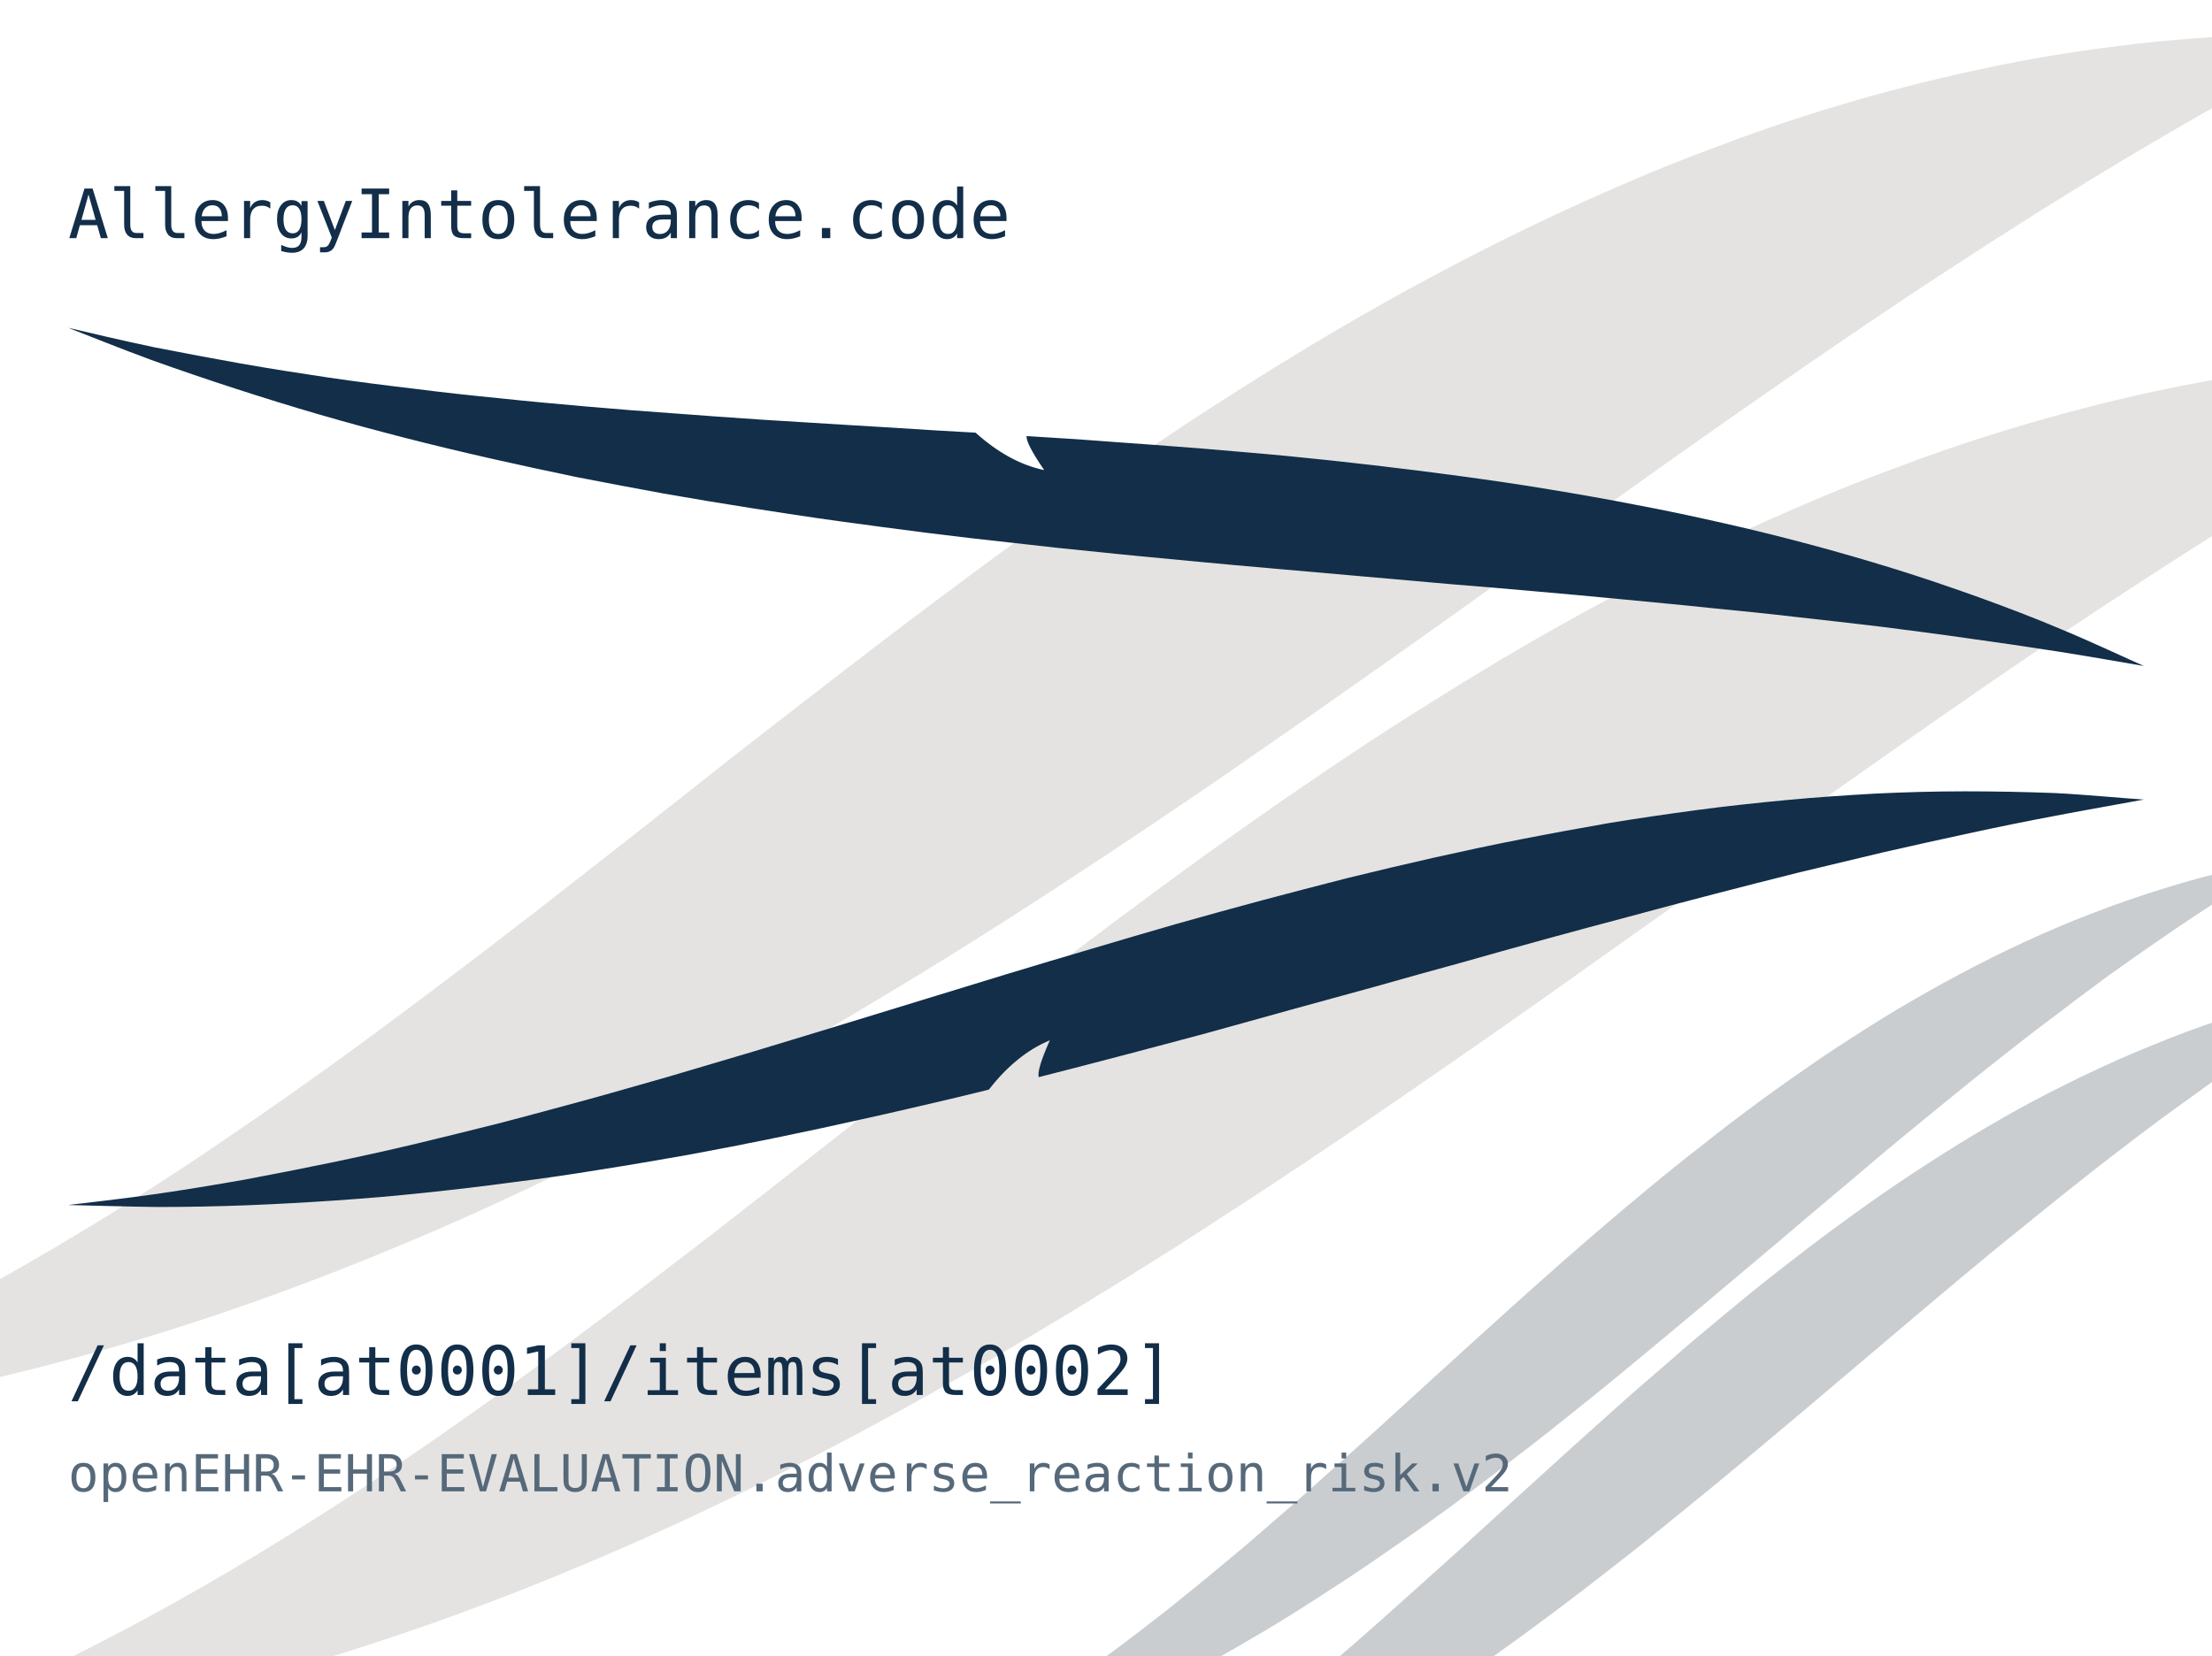
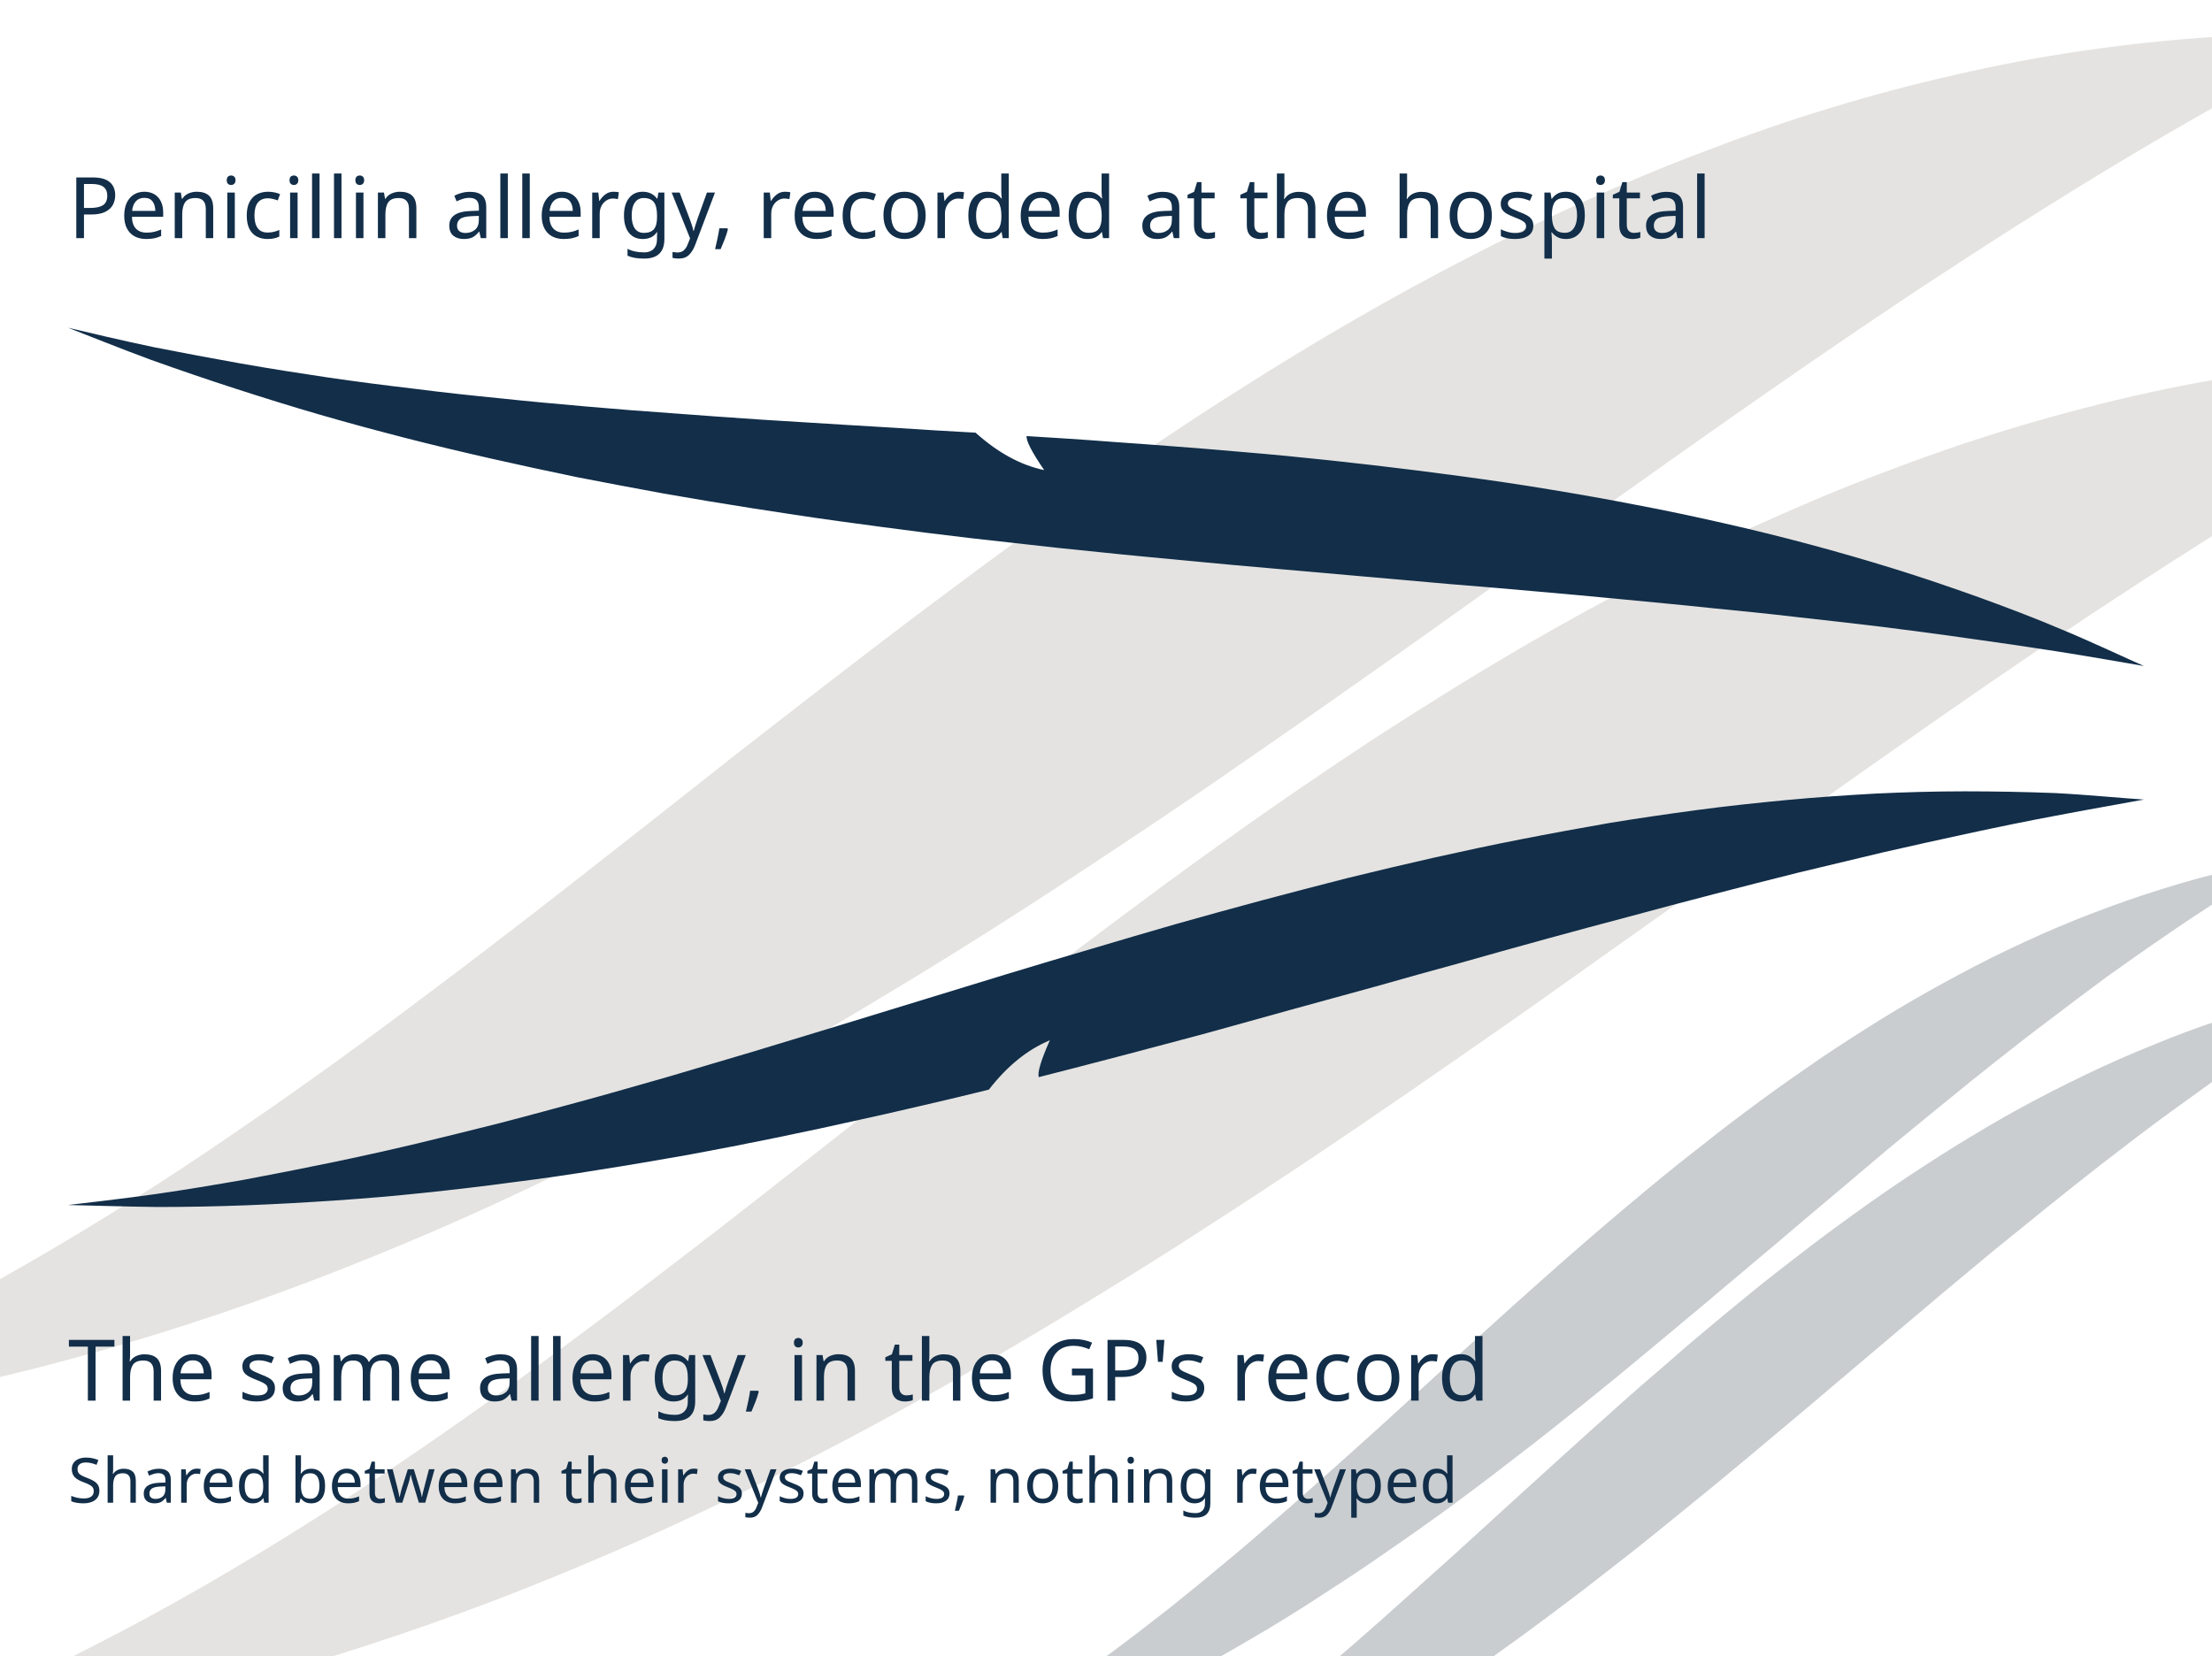
<svg xmlns="http://www.w3.org/2000/svg" class="fig fig-field fig-field--narrow" viewBox="0 0 780 584" width="780" height="584" aria-hidden="true" focusable="false">
  <path class="strand" fill="#e4e3e1" d="M-111.4,503.3C-103.7,502.4 -80.8,500.3 -65.6,498.1C-50.5,495.9 -35.5,493.3 -20.5,490.2C-5.6,487.1 9.2,483.6 23.9,479.6C38.6,475.7 53.2,471.3 67.7,466.6C82.2,461.9 96.5,456.8 110.7,451.4C124.9,446 139,440.2 153,434.2C166.9,428.2 180.8,421.8 194.4,415.2C208.1,408.6 221.7,401.7 235.1,394.7C248.5,387.6 261.8,380.3 274.9,372.8C288,365.4 301.1,357.7 313.9,349.9C326.8,342.2 339.6,334.2 352.2,326.2C364.8,318.2 377.3,310 389.7,301.8C402.1,293.6 414.4,285.3 426.6,277C438.8,268.6 450.8,260.2 462.8,251.9C474.8,243.5 486.7,235.1 498.6,226.7C510.4,218.3 522.2,209.9 533.9,201.5C545.7,193.1 557.4,184.8 569.1,176.5C580.8,168.2 592.4,159.9 604.1,151.7C615.8,143.5 627.5,135.3 639.3,127.2C651.1,119.1 662.9,111.1 674.9,103.1C686.9,95.2 699,87.3 711.3,79.5C723.6,71.7 736,64 748.7,56.4C761.4,48.8 774.3,41.3 787.7,33.9C801,26.6 821.8,15.8 828.6,12.2L828.6,12.2C820.8,12.3 797.2,12 781.6,13C766.1,13.9 750.5,15.6 735.2,17.8C719.8,20 704.5,22.9 689.4,26.4C674.3,29.8 659.4,33.8 644.7,38.3C629.9,42.8 615.3,47.9 601,53.4C586.6,58.8 572.5,64.8 558.5,71.1C544.5,77.4 530.8,84.1 517.2,91.1C503.7,98.1 490.3,105.4 477.2,113C464,120.6 451.1,128.5 438.3,136.6C425.5,144.6 412.9,153 400.5,161.4C388,169.8 375.7,178.5 363.6,187.2C351.4,195.9 339.5,204.8 327.6,213.7C315.7,222.6 303.9,231.7 292.2,240.7C280.5,249.7 268.9,258.8 257.3,267.8C245.8,276.9 234.3,286 222.8,295C211.3,304 199.9,313 188.4,321.9C176.9,330.8 165.4,339.6 153.8,348.3C142.3,357 130.7,365.6 119,374.1C107.3,382.5 95.5,390.9 83.5,399C71.6,407.2 59.6,415.2 47.3,422.9C35,430.7 22.6,438.2 9.9,445.5C-2.7,452.8 -15.6,459.9 -28.8,466.6C-42,473.4 -55.4,479.9 -69.1,486C-82.9,492.1 -104.3,500.4 -111.4,503.3Z" />
  <path class="strand" fill="#e4e3e1" d="M-48.6,616.7C-41,615.8 -18,613.7 -2.9,611.5C12.2,609.3 27.3,606.7 42.2,603.6C57.1,600.5 72,596.9 86.7,593C101.4,589.1 116,584.7 130.4,580C144.9,575.3 159.2,570.2 173.5,564.8C187.7,559.4 201.8,553.6 215.7,547.6C229.7,541.6 243.5,535.2 257.2,528.6C270.8,522 284.4,515.1 297.8,508.1C311.2,501 324.5,493.7 337.6,486.2C350.8,478.8 363.8,471.1 376.7,463.3C389.5,455.5 402.3,447.6 414.9,439.6C427.5,431.5 440,423.4 452.4,415.2C464.8,407 477.1,398.7 489.3,390.3C501.5,382 513.5,373.6 525.6,365.2C537.6,356.9 549.5,348.4 561.3,340C573.2,331.6 584.9,323.2 596.7,314.9C608.4,306.5 620.1,298.1 631.8,289.8C643.5,281.5 655.1,273.3 666.8,265.1C678.5,256.9 690.2,248.7 702,240.6C713.8,232.5 725.6,224.5 737.6,216.5C749.6,208.6 761.7,200.7 774,192.9C786.3,185.1 798.7,177.4 811.4,169.8C824.2,162.2 837.1,154.7 850.4,147.3C863.7,140 884.5,129.2 891.4,125.6L891.4,125.6C883.5,125.7 859.9,125.4 844.4,126.4C828.8,127.3 813.2,128.9 797.9,131.2C782.5,133.4 767.2,136.3 752.2,139.7C737.1,143.2 722.1,147.2 707.4,151.7C692.6,156.2 678.1,161.3 663.7,166.8C649.3,172.2 635.2,178.2 621.2,184.5C607.3,190.7 593.5,197.5 580,204.5C566.4,211.5 553.1,218.8 539.9,226.4C526.7,234 513.8,241.9 501,250C488.2,258 475.6,266.3 463.2,274.8C450.7,283.2 438.5,291.9 426.3,300.6C414.2,309.3 402.2,318.2 390.3,327.1C378.4,336 366.6,345.1 354.9,354.1C343.2,363.1 331.6,372.2 320.1,381.2C308.5,390.3 297,399.4 285.5,408.4C274,417.4 262.6,426.4 251.1,435.3C239.6,444.1 228.1,453 216.6,461.7C205,470.4 193.4,479 181.7,487.5C170,495.9 158.2,504.3 146.3,512.4C134.3,520.6 122.3,528.6 110,536.3C97.7,544.1 85.3,551.6 72.7,558.9C60,566.2 47.1,573.3 33.9,580C20.8,586.8 7.4,593.3 -6.4,599.4C-20.2,605.5 -41.6,613.8 -48.6,616.7Z" />
  <path class="strand" fill="#c9cdd0" d="M306.3,635.2C310.5,634 322.9,630.7 331.1,628.1C339.3,625.5 347.3,622.7 355.3,619.7C363.3,616.6 371.2,613.4 379,610C386.8,606.6 394.5,603 402.1,599.2C409.7,595.4 417.2,591.5 424.7,587.4C432.2,583.3 439.5,579 446.8,574.7C454.1,570.3 461.3,565.8 468.4,561.1C475.6,556.5 482.6,551.8 489.6,546.9C496.6,542.1 503.5,537.2 510.4,532.2C517.2,527.2 524,522.1 530.7,516.9C537.4,511.8 544.1,506.6 550.7,501.3C557.3,496.1 563.8,490.8 570.3,485.5C576.8,480.1 583.3,474.8 589.7,469.4C596.1,464.1 602.5,458.7 608.9,453.3C615.2,448 621.6,442.6 627.9,437.3C634.2,431.9 640.5,426.6 646.8,421.3C653.1,416 659.3,410.7 665.6,405.4C671.9,400.2 678.2,395 684.6,389.8C690.9,384.6 697.3,379.5 703.7,374.4C710.1,369.4 716.5,364.3 723.1,359.4C729.6,354.4 736.2,349.5 742.8,344.6C749.5,339.8 756.3,335 763.2,330.3C770.1,325.5 777.1,320.9 784.3,316.3C791.5,311.8 802.7,305.1 806.3,302.9L806.3,302.9C802.1,303.8 789.3,306.2 780.9,308.3C772.5,310.4 764.2,312.9 756,315.6C747.8,318.3 739.7,321.3 731.7,324.5C723.8,327.7 715.9,331.2 708.2,334.9C700.4,338.6 692.8,342.6 685.3,346.7C677.8,350.8 670.4,355.1 663.1,359.6C655.9,364.1 648.7,368.7 641.6,373.5C634.6,378.3 627.6,383.2 620.8,388.2C613.9,393.3 607.1,398.4 600.5,403.7C593.8,408.9 587.2,414.2 580.7,419.6C574.2,425 567.7,430.5 561.3,436C554.9,441.5 548.6,447.1 542.4,452.6C536.1,458.2 529.9,463.8 523.6,469.5C517.4,475.1 511.3,480.7 505.1,486.3C499,491.9 492.8,497.5 486.7,503.1C480.5,508.7 474.4,514.2 468.2,519.7C462.1,525.2 455.9,530.7 449.6,536.1C443.4,541.5 437.2,546.9 430.8,552.1C424.5,557.4 418.1,562.6 411.7,567.7C405.2,572.8 398.7,577.8 392.1,582.7C385.4,587.6 378.7,592.4 371.8,597.1C365,601.8 358,606.3 350.9,610.7C343.8,615.1 336.5,619.4 329.1,623.5C321.7,627.6 310.1,633.3 306.3,635.2Z" />
  <path class="strand" fill="#c9cdd0" d="M333.7,679.3C337.8,678.1 350.2,674.8 358.4,672.2C366.6,669.6 374.6,666.7 382.6,663.7C390.6,660.7 398.5,657.5 406.3,654C414.1,650.6 421.8,647 429.4,643.3C437,639.5 444.6,635.5 452,631.4C459.5,627.4 466.8,623.1 474.1,618.7C481.4,614.3 488.6,609.8 495.8,605.2C502.9,600.6 509.9,595.8 516.9,591C523.9,586.2 530.8,581.2 537.7,576.2C544.5,571.2 551.3,566.1 558,561C564.7,555.8 571.4,550.6 578,545.4C584.6,540.1 591.1,534.8 597.6,529.5C604.2,524.2 610.6,518.8 617,513.5C623.4,508.1 629.8,502.8 636.2,497.4C642.5,492 648.9,486.7 655.2,481.3C661.5,476 667.8,470.6 674.1,465.3C680.4,460 686.6,454.7 692.9,449.5C699.2,444.2 705.5,439 711.9,433.9C718.2,428.7 724.6,423.6 731,418.5C737.4,413.4 743.8,408.4 750.4,403.4C756.9,398.4 763.5,393.5 770.2,388.7C776.9,383.8 783.6,379 790.5,374.3C797.4,369.6 804.4,364.9 811.6,360.4C818.8,355.8 830,349.2 833.7,346.9L833.7,346.9C829.4,347.8 816.6,350.2 808.2,352.4C799.8,354.5 791.5,356.9 783.3,359.6C775.1,362.3 767,365.3 759.1,368.6C751.1,371.8 743.2,375.3 735.5,379C727.8,382.7 720.1,386.6 712.6,390.7C705.1,394.8 697.7,399.2 690.5,403.6C683.2,408.1 676,412.8 669,417.5C661.9,422.3 654.9,427.3 648.1,432.3C641.2,437.3 634.5,442.5 627.8,447.7C621.1,452.9 614.5,458.3 608,463.7C601.5,469.1 595,474.5 588.7,480.1C582.3,485.6 575.9,491.1 569.7,496.7C563.4,502.3 557.2,507.9 551,513.5C544.8,519.1 538.6,524.8 532.4,530.4C526.3,536 520.1,541.6 514,547.2C507.8,552.7 501.7,558.3 495.5,563.8C489.4,569.3 483.2,574.8 477,580.2C470.7,585.6 464.5,590.9 458.2,596.2C451.8,601.4 445.5,606.7 439,611.7C432.5,616.8 426,621.9 419.4,626.8C412.7,631.7 406,636.5 399.1,641.1C392.3,645.8 385.3,650.4 378.2,654.8C371.1,659.2 363.8,663.4 356.4,667.5C349,671.6 337.4,677.3 333.7,679.3Z" />
  <path class="strand" fill="#122e49" d="M24,115.6C28.9,117.5 43.4,123.3 53.2,126.9C63,130.4 72.9,133.8 82.8,137C92.7,140.2 102.6,143.3 112.6,146.2C122.6,149.1 132.6,151.8 142.7,154.4C152.8,157 162.9,159.4 173,161.7C183.2,164 193.3,166.2 203.5,168.3C213.7,170.3 223.9,172.2 234.2,174.1C244.4,175.9 254.7,177.6 264.9,179.2C275.2,180.8 285.5,182.4 295.7,183.8C306,185.2 316.3,186.6 326.6,187.9C336.9,189.2 347.2,190.4 357.5,191.5C367.8,192.7 378,193.8 388.3,194.8C398.6,195.9 408.9,196.8 419.1,197.8C429.4,198.8 439.6,199.7 449.9,200.6C460.1,201.5 470.4,202.4 480.6,203.3C490.8,204.2 501,205.1 511.2,206C521.4,206.8 531.6,207.7 541.8,208.6C552,209.5 562.1,210.4 572.3,211.4C582.5,212.4 592.6,213.3 602.8,214.4C612.9,215.4 623.1,216.4 633.3,217.6C643.4,218.7 653.6,219.9 663.8,221.1C673.9,222.4 684.1,223.7 694.4,225.2C704.6,226.6 714.8,228.1 725.1,229.7C735.4,231.3 750.8,234 756,234.9L756,234.9C751.2,232.8 736.9,226.1 727.2,222.1C717.6,218 707.8,214.3 697.9,210.7C688.1,207.2 678.2,203.8 668.2,200.7C658.2,197.6 648.2,194.7 638.1,192C628,189.3 617.9,186.8 607.7,184.5C597.5,182.2 587.3,180 577.1,178.1C566.9,176.1 556.6,174.3 546.3,172.6C536.1,170.9 525.8,169.4 515.5,168C505.2,166.6 494.8,165.3 484.5,164.1C474.2,162.9 463.9,161.8 453.6,160.8C443.3,159.8 432.9,159 422.6,158.1C412.3,157.3 401.8,156.5 391.7,155.8C381.6,155 367,154.1 362,153.8Q361.7,156.3 368.2,165.8Q355.8,163.2 344,152.6C341.7,152.5 337.4,152.2 329.9,151.8C322.5,151.3 309.4,150.5 299.1,149.9C288.9,149.3 278.6,148.6 268.4,148C258.2,147.3 247.9,146.6 237.7,145.8C227.5,145.1 217.3,144.3 207.1,143.4C196.9,142.5 186.7,141.6 176.5,140.5C166.3,139.5 156.1,138.4 146,137.1C135.8,135.9 125.6,134.6 115.4,133.1C105.3,131.6 95.1,130 84.9,128.2C74.8,126.4 64.6,124.5 54.5,122.5C44.3,120.4 29.1,116.8 24,115.6Z" />
  <path class="strand" fill="#122e49" d="M24,425C29.3,425.1 45,425.6 55.5,425.7C66,425.7 76.5,425.5 86.9,425.1C97.4,424.7 107.9,424.1 118.3,423.4C128.7,422.7 139.2,421.8 149.6,420.7C160,419.6 170.4,418.4 180.7,417C191.1,415.7 201.5,414.2 211.8,412.5C222.1,410.9 232.4,409.1 242.7,407.3C253,405.4 263.3,403.4 273.5,401.3C283.8,399.2 294,397 304.2,394.7C314.4,392.5 327.3,389.4 334.7,387.7C342.1,385.9 346.4,384.9 348.7,384.3Q358.4,371.8 370.2,366.9Q365.5,377.5 366.3,379.9C371.1,378.7 385.4,375 395.3,372.4C405.1,369.8 415.4,367.1 425.4,364.4C435.4,361.6 445.4,358.9 455.3,356.1C465.3,353.4 475.2,350.6 485.2,347.9C495.1,345.1 505,342.3 515,339.6C524.9,336.8 534.8,334 544.7,331.3C554.6,328.6 564.5,325.9 574.4,323.3C584.3,320.6 594.2,318 604.2,315.4C614.1,312.8 624.1,310.3 634,307.8C644,305.4 654,303 664.1,300.6C674.1,298.3 684.2,296.1 694.3,293.9C704.5,291.7 714.7,289.6 724.9,287.7C735.2,285.7 750.8,283 756,282L756,282C750.7,281.7 734.9,280.2 724.4,279.7C713.8,279.3 703.3,279.1 692.8,279.1C682.2,279.1 671.7,279.4 661.2,279.9C650.7,280.5 640.2,281.2 629.7,282.2C619.3,283.2 608.8,284.3 598.4,285.7C588,287.1 577.6,288.6 567.3,290.3C557,292.1 546.6,294 536.4,296C526.1,298 515.9,300.2 505.6,302.5C495.4,304.8 485.3,307.2 475.1,309.7C465,312.3 454.9,314.9 444.8,317.6C434.7,320.3 424.7,323.1 414.7,325.9C404.7,328.8 394.7,331.7 384.7,334.7C374.8,337.6 364.8,340.6 354.9,343.6C345,346.6 335.1,349.7 325.2,352.7C315.3,355.7 305.4,358.8 295.5,361.8C285.6,364.8 275.7,367.8 265.9,370.8C256,373.7 246.1,376.7 236.2,379.6C226.3,382.4 216.4,385.3 206.5,388C196.6,390.7 186.6,393.4 176.7,396C166.7,398.5 156.7,401 146.7,403.4C136.6,405.8 126.6,408 116.5,410.1C106.3,412.2 96.2,414.2 86,416.1C75.8,417.9 65.5,419.6 55.2,421.1C44.8,422.6 29.2,424.4 24,425Z" />
-   <text class="fig-label" x="24" y="84" font-family="'Atkinson Hyperlegible Mono', 'Atkinson Mono Fallback', monospace" font-size="24" fill="#122e49">AllergyIntolerance.code</text>
-   <text class="fig-label" x="24" y="492" font-family="'Atkinson Hyperlegible Mono', 'Atkinson Mono Fallback', monospace" font-size="24" fill="#122e49">/data[at0001]/items[at0002]</text>
-   <text class="fig-label" x="24" y="526" font-family="'Atkinson Hyperlegible Mono', 'Atkinson Mono Fallback', monospace" font-size="18" fill="#56697a">openEHR-EHR-EVALUATION.adverse_reaction_risk.v2</text>
+   <text class="fig-label" x="24" y="84" font-family="'Atkinson Hyperlegible Next', 'Atkinson Next Fallback', sans-serif" font-size="30" fill="#122e49">Penicillin allergy, recorded at the hospital</text>
+   <text class="fig-label" x="24" y="494" font-family="'Atkinson Hyperlegible Next', 'Atkinson Next Fallback', sans-serif" font-size="30" fill="#122e49">The same allergy, in the GP's record</text>
+   <text class="fig-label" x="24" y="530" font-family="'Atkinson Hyperlegible Next', 'Atkinson Next Fallback', sans-serif" font-size="22" fill="#122e49">Shared between their systems, nothing retyped</text>
</svg>
